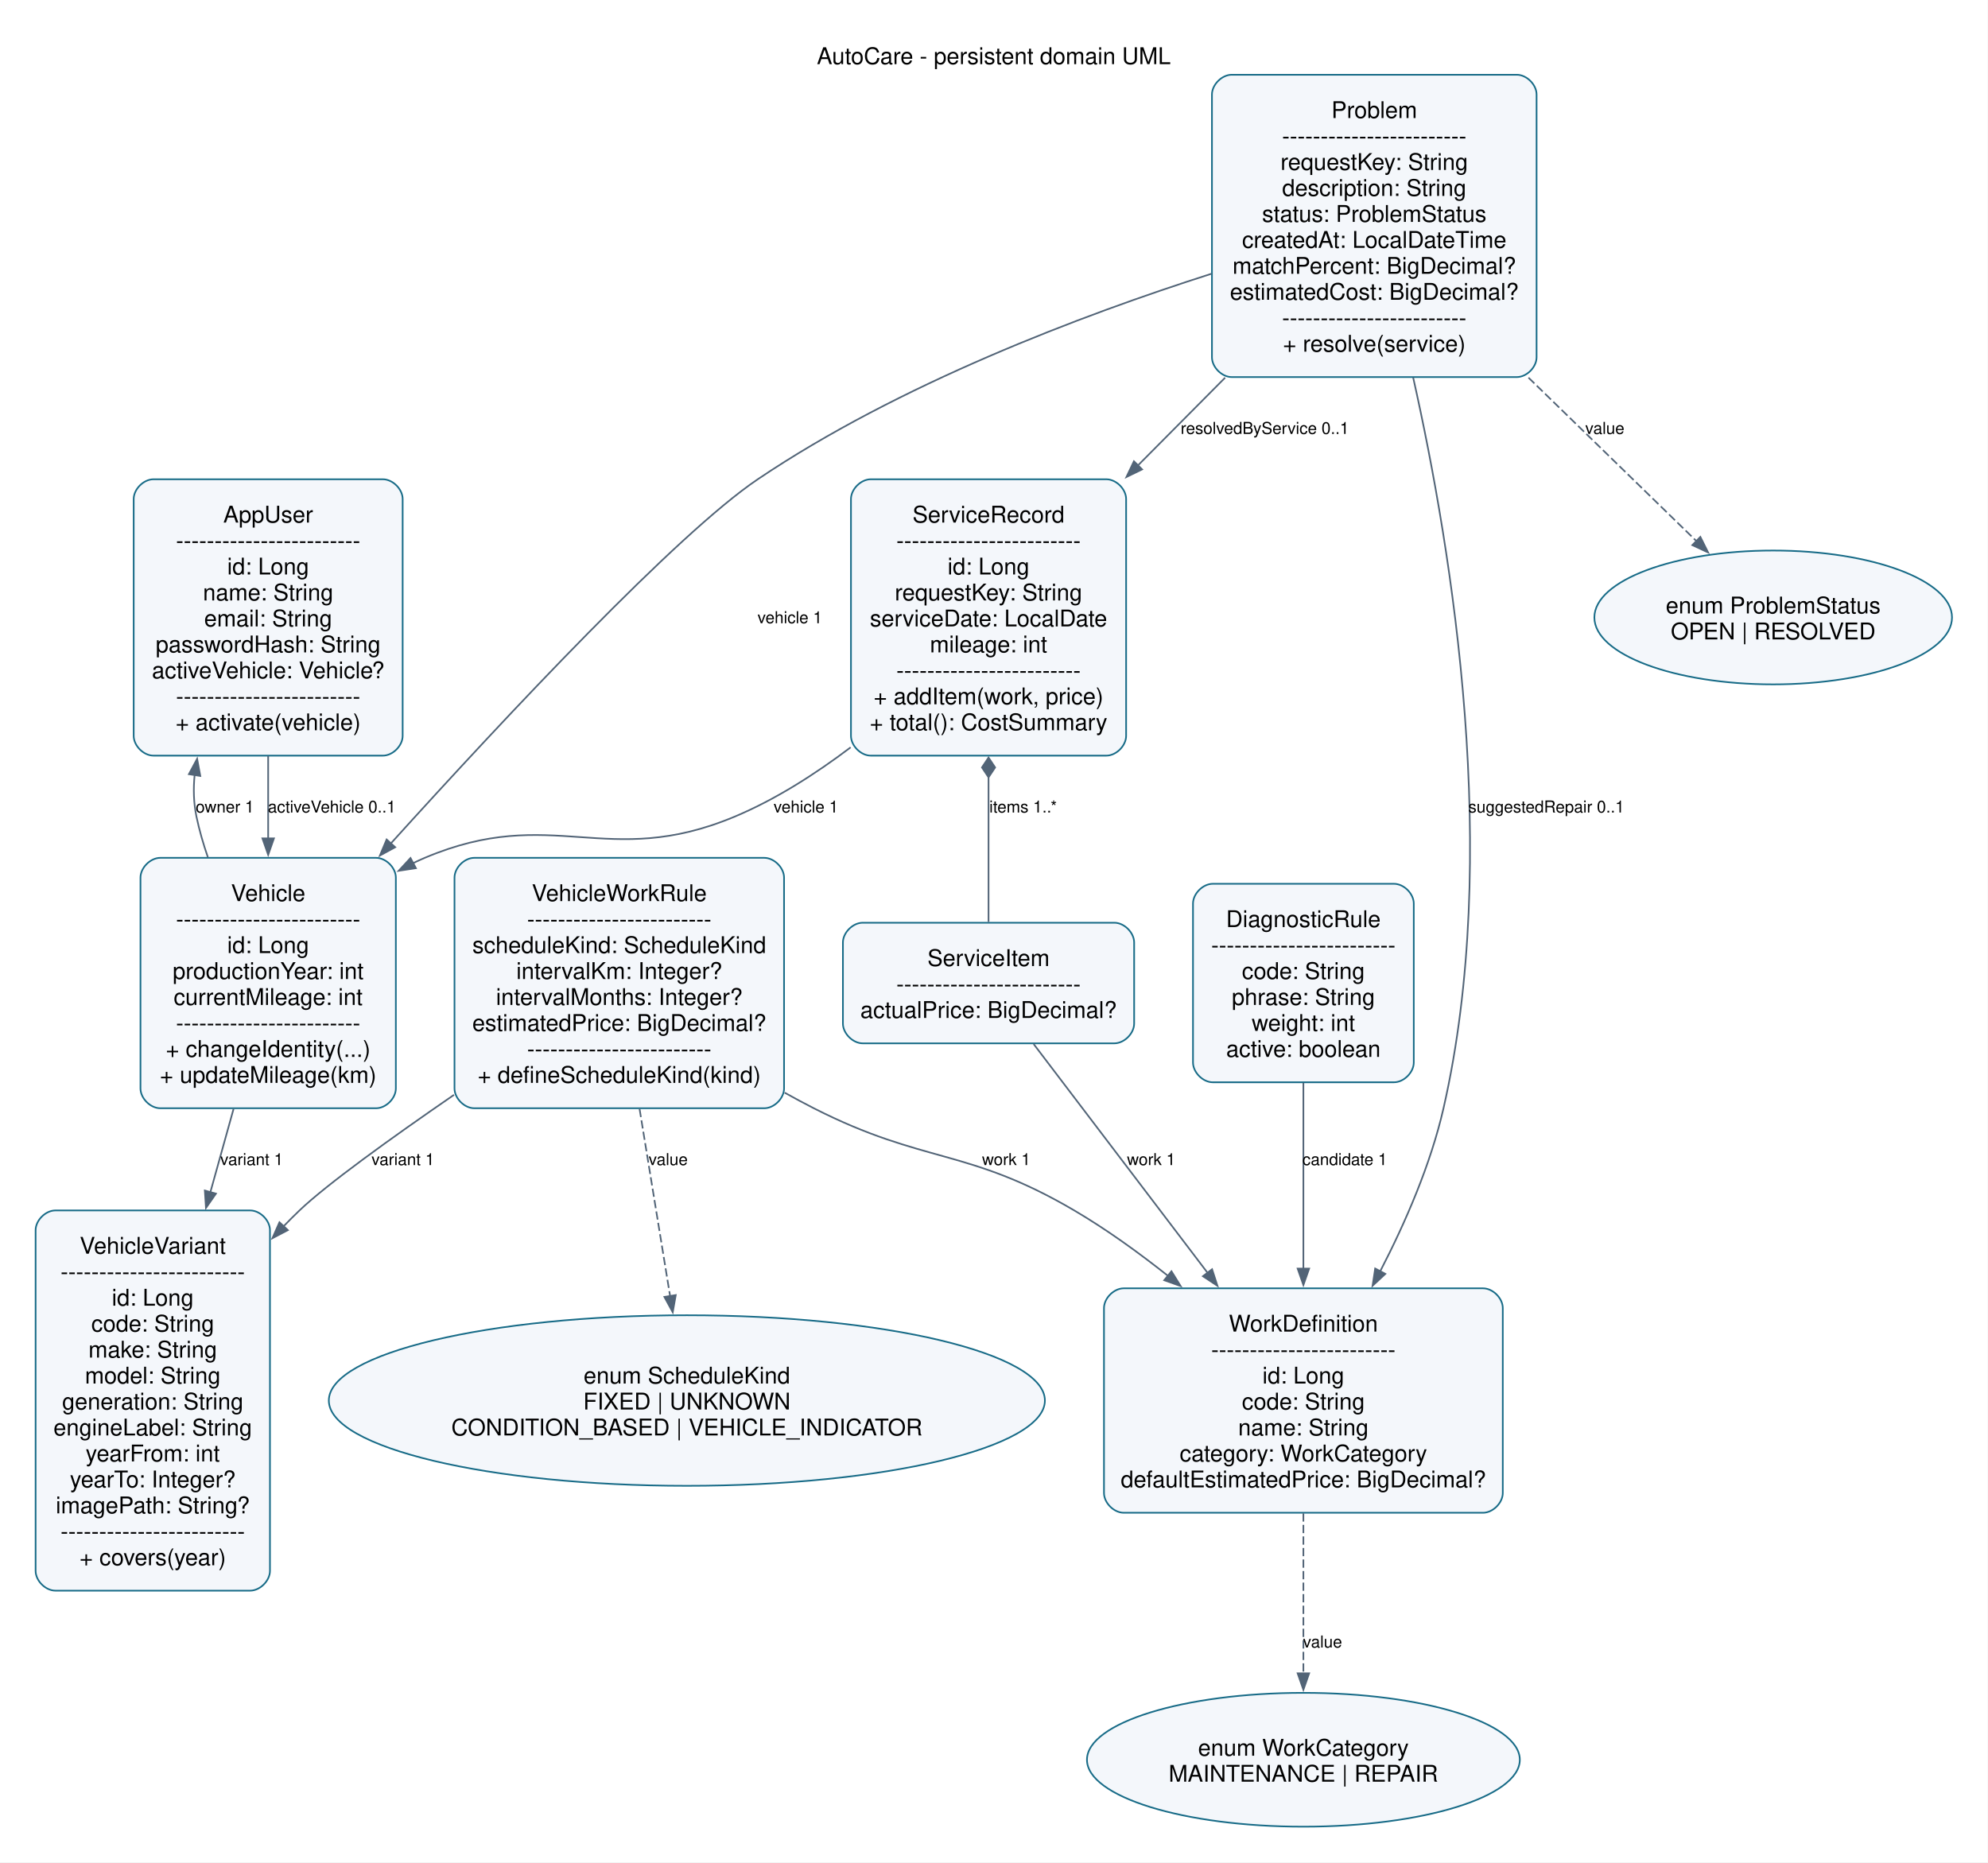
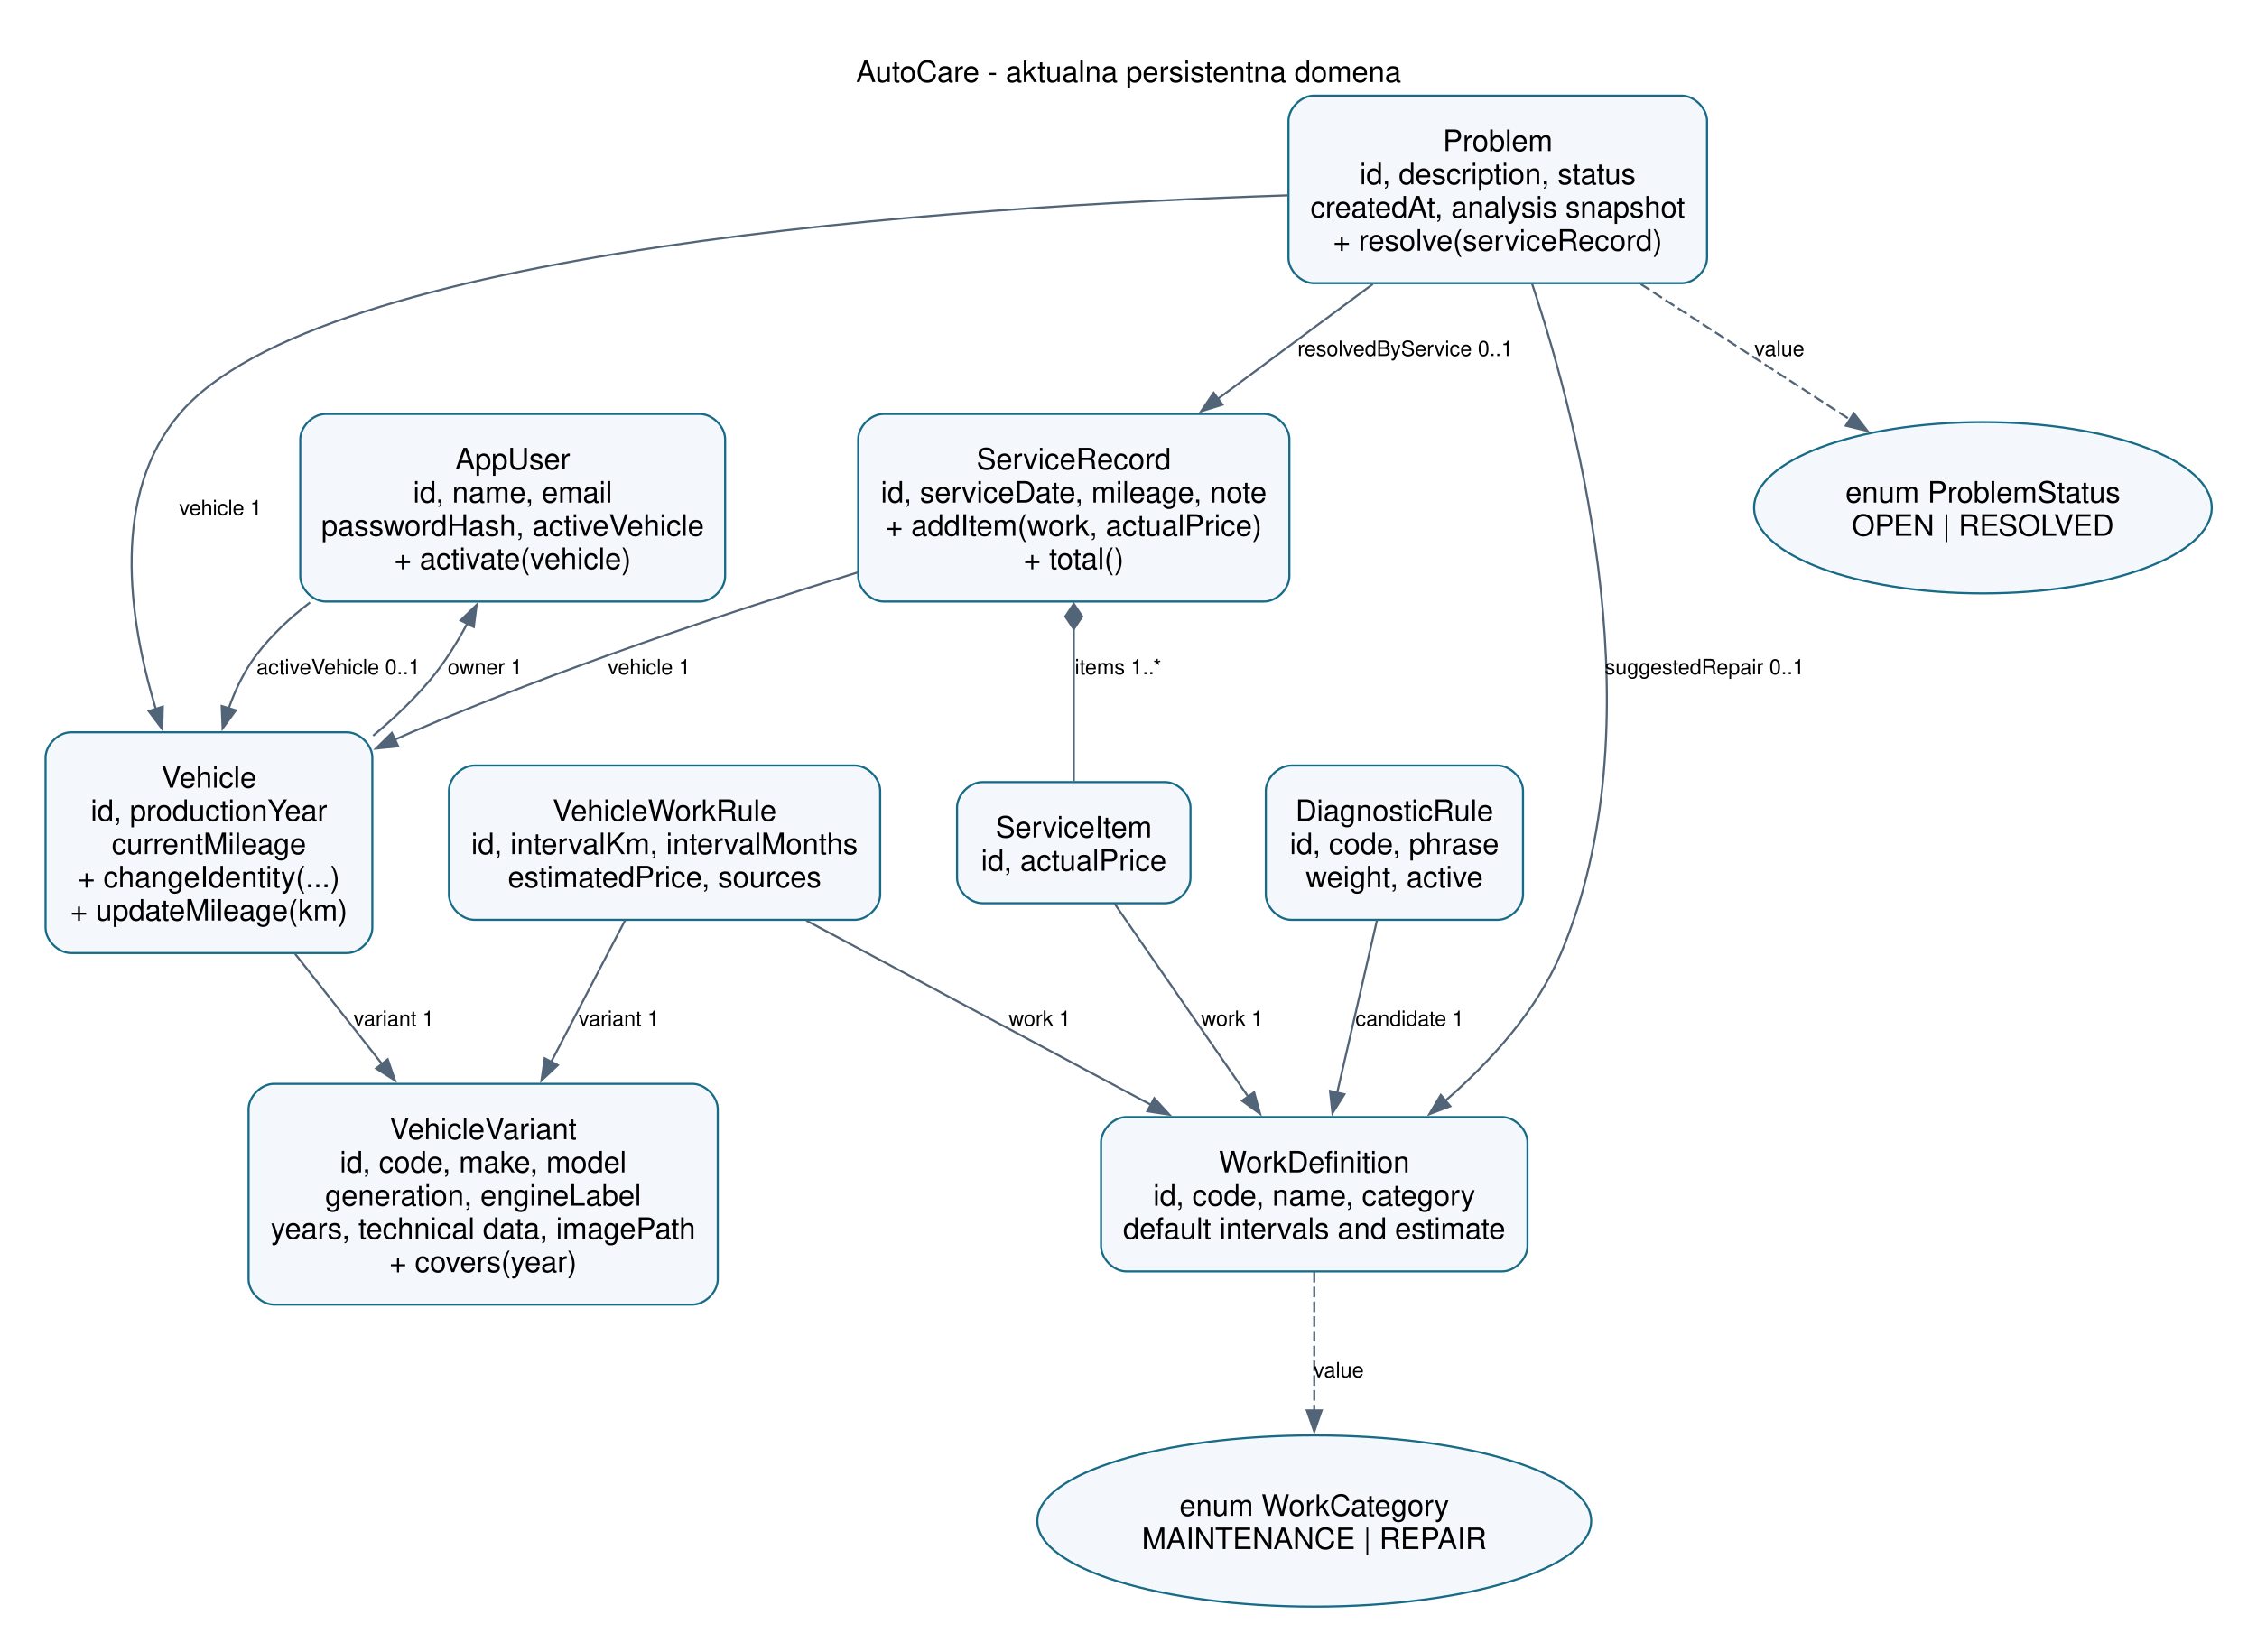
- <svg xmlns="http://www.w3.org/2000/svg" width="1206pt" height="1130pt" viewBox="0.00 0.00 1206.00 1130.00">
-   <g id="graph0" class="graph" transform="scale(1 1) rotate(0) translate(21.6 1108.23)">
-     <polygon fill="white" stroke="none" points="-21.6,21.6 -21.6,-1108.23 1184.17,-1108.23 1184.17,21.6 -21.6,21.6" />
-     <text xml:space="preserve" text-anchor="middle" x="581.28" y="-1069.33" font-family="Helvetica,sans-Serif" font-size="14.00">AutoCare - persistent domain UML</text>
+ <svg xmlns="http://www.w3.org/2000/svg" width="1070pt" height="783pt" viewBox="0.00 0.00 1070.00 783.00">
+   <g id="graph0" class="graph" transform="scale(1 1) rotate(0) translate(21.6 761.73)">
+     <polygon fill="white" stroke="none" points="-21.6,21.6 -21.6,-761.73 1048.54,-761.73 1048.54,21.6 -21.6,21.6" />
+     <text xml:space="preserve" text-anchor="middle" x="513.47" y="-722.83" font-family="Helvetica,sans-Serif" font-size="14.00">AutoCare - aktualna persistentna domena</text>
    <g id="node1" class="node">
-       <path fill="#f4f7fb" stroke="#176b87" d="M210.67,-817.46C210.67,-817.46 71.5,-817.46 71.5,-817.46 65.5,-817.46 59.5,-811.46 59.5,-805.46 59.5,-805.46 59.5,-661.79 59.5,-661.79 59.5,-655.79 65.5,-649.79 71.5,-649.79 71.5,-649.79 210.67,-649.79 210.67,-649.79 216.67,-649.79 222.67,-655.79 222.67,-661.79 222.67,-661.79 222.67,-805.46 222.67,-805.46 222.67,-811.46 216.67,-817.46 210.67,-817.46" />
-       <text xml:space="preserve" text-anchor="middle" x="141.08" y="-791.2" font-family="Helvetica,sans-Serif" font-size="14.00">AppUser</text>
-       <text xml:space="preserve" text-anchor="middle" x="141.08" y="-775.45" font-family="Helvetica,sans-Serif" font-size="14.00">------------------------</text>
-       <text xml:space="preserve" text-anchor="middle" x="141.08" y="-759.7" font-family="Helvetica,sans-Serif" font-size="14.00">id: Long</text>
-       <text xml:space="preserve" text-anchor="middle" x="141.08" y="-743.95" font-family="Helvetica,sans-Serif" font-size="14.00">name: String</text>
-       <text xml:space="preserve" text-anchor="middle" x="141.08" y="-728.2" font-family="Helvetica,sans-Serif" font-size="14.00">email: String</text>
-       <text xml:space="preserve" text-anchor="middle" x="141.08" y="-712.45" font-family="Helvetica,sans-Serif" font-size="14.00">passwordHash: String</text>
-       <text xml:space="preserve" text-anchor="middle" x="141.08" y="-696.7" font-family="Helvetica,sans-Serif" font-size="14.00">activeVehicle: Vehicle?</text>
-       <text xml:space="preserve" text-anchor="middle" x="141.08" y="-680.95" font-family="Helvetica,sans-Serif" font-size="14.00">------------------------</text>
-       <text xml:space="preserve" text-anchor="middle" x="141.08" y="-665.2" font-family="Helvetica,sans-Serif" font-size="14.00">+ activate(vehicle)</text>
+       <path fill="#f4f7fb" stroke="#176b87" d="M310.17,-565.46C310.17,-565.46 132.75,-565.46 132.75,-565.46 126.75,-565.46 120.75,-559.46 120.75,-553.46 120.75,-553.46 120.75,-488.54 120.75,-488.54 120.75,-482.54 126.75,-476.54 132.75,-476.54 132.75,-476.54 310.17,-476.54 310.17,-476.54 316.17,-476.54 322.17,-482.54 322.17,-488.54 322.17,-488.54 322.17,-553.46 322.17,-553.46 322.17,-559.46 316.17,-565.46 310.17,-565.46" />
+       <text xml:space="preserve" text-anchor="middle" x="221.46" y="-539.2" font-family="Helvetica,sans-Serif" font-size="14.00">AppUser</text>
+       <text xml:space="preserve" text-anchor="middle" x="221.46" y="-523.45" font-family="Helvetica,sans-Serif" font-size="14.00">id, name, email</text>
+       <text xml:space="preserve" text-anchor="middle" x="221.46" y="-507.7" font-family="Helvetica,sans-Serif" font-size="14.00">passwordHash, activeVehicle</text>
+       <text xml:space="preserve" text-anchor="middle" x="221.46" y="-491.95" font-family="Helvetica,sans-Serif" font-size="14.00">+ activate(vehicle)</text>
    </g>
    <g id="node3" class="node">
-       <path fill="#f4f7fb" stroke="#176b87" d="M206.54,-587.79C206.54,-587.79 75.62,-587.79 75.62,-587.79 69.62,-587.79 63.62,-581.79 63.62,-575.79 63.62,-575.79 63.62,-447.87 63.62,-447.87 63.62,-441.87 69.62,-435.87 75.62,-435.87 75.62,-435.87 206.54,-435.87 206.54,-435.87 212.54,-435.87 218.54,-441.87 218.54,-447.87 218.54,-447.87 218.54,-575.79 218.54,-575.79 218.54,-581.79 212.54,-587.79 206.54,-587.79" />
-       <text xml:space="preserve" text-anchor="middle" x="141.08" y="-561.53" font-family="Helvetica,sans-Serif" font-size="14.00">Vehicle</text>
-       <text xml:space="preserve" text-anchor="middle" x="141.08" y="-545.78" font-family="Helvetica,sans-Serif" font-size="14.00">------------------------</text>
-       <text xml:space="preserve" text-anchor="middle" x="141.08" y="-530.03" font-family="Helvetica,sans-Serif" font-size="14.00">id: Long</text>
-       <text xml:space="preserve" text-anchor="middle" x="141.08" y="-514.28" font-family="Helvetica,sans-Serif" font-size="14.00">productionYear: int</text>
-       <text xml:space="preserve" text-anchor="middle" x="141.08" y="-498.53" font-family="Helvetica,sans-Serif" font-size="14.00">currentMileage: int</text>
-       <text xml:space="preserve" text-anchor="middle" x="141.08" y="-482.78" font-family="Helvetica,sans-Serif" font-size="14.00">------------------------</text>
-       <text xml:space="preserve" text-anchor="middle" x="141.08" y="-467.03" font-family="Helvetica,sans-Serif" font-size="14.00">+ changeIdentity(...)</text>
-       <text xml:space="preserve" text-anchor="middle" x="141.08" y="-451.28" font-family="Helvetica,sans-Serif" font-size="14.00">+ updateMileage(km)</text>
+       <path fill="#f4f7fb" stroke="#176b87" d="M142.92,-414.54C142.92,-414.54 12,-414.54 12,-414.54 6,-414.54 0,-408.54 0,-402.54 0,-402.54 0,-321.87 0,-321.87 0,-315.87 6,-309.87 12,-309.87 12,-309.87 142.92,-309.87 142.92,-309.87 148.92,-309.87 154.92,-315.87 154.92,-321.87 154.92,-321.87 154.92,-402.54 154.92,-402.54 154.92,-408.54 148.92,-414.54 142.92,-414.54" />
+       <text xml:space="preserve" text-anchor="middle" x="77.46" y="-388.28" font-family="Helvetica,sans-Serif" font-size="14.00">Vehicle</text>
+       <text xml:space="preserve" text-anchor="middle" x="77.46" y="-372.53" font-family="Helvetica,sans-Serif" font-size="14.00">id, productionYear</text>
+       <text xml:space="preserve" text-anchor="middle" x="77.46" y="-356.78" font-family="Helvetica,sans-Serif" font-size="14.00">currentMileage</text>
+       <text xml:space="preserve" text-anchor="middle" x="77.46" y="-341.03" font-family="Helvetica,sans-Serif" font-size="14.00">+ changeIdentity(...)</text>
+       <text xml:space="preserve" text-anchor="middle" x="77.46" y="-325.28" font-family="Helvetica,sans-Serif" font-size="14.00">+ updateMileage(km)</text>
    </g>
    <g id="edge1" class="edge">
-       <path fill="none" stroke="#526477" d="M141.08,-649.53C141.08,-633.14 141.08,-615.89 141.08,-599.39" />
-       <polygon fill="#526477" stroke="#526477" points="144.59,-599.61 141.09,-589.61 137.59,-599.61 144.59,-599.61" />
-       <text xml:space="preserve" text-anchor="middle" x="179.71" y="-615.29" font-family="Helvetica,sans-Serif" font-size="10.00">activeVehicle 0..1</text>
+       <path fill="none" stroke="#526477" d="M125.39,-476.09C115.95,-468.91 107.27,-460.75 100.21,-451.54 94.39,-443.96 90.05,-435.04 86.82,-425.83" />
+       <polygon fill="#526477" stroke="#526477" points="90.21,-424.95 83.94,-416.41 83.51,-426.99 90.21,-424.95" />
+       <text xml:space="preserve" text-anchor="middle" x="138.83" y="-442.04" font-family="Helvetica,sans-Serif" font-size="10.00">activeVehicle 0..1</text>
    </g>
    <g id="node2" class="node">
-       <path fill="#f4f7fb" stroke="#176b87" d="M130.17,-373.87C130.17,-373.87 12,-373.87 12,-373.87 6,-373.87 0,-367.87 0,-361.87 0,-361.87 0,-155.2 0,-155.2 0,-149.2 6,-143.2 12,-143.2 12,-143.2 130.17,-143.2 130.17,-143.2 136.17,-143.2 142.17,-149.2 142.17,-155.2 142.17,-155.2 142.17,-361.87 142.17,-361.87 142.17,-367.87 136.17,-373.87 130.17,-373.87" />
-       <text xml:space="preserve" text-anchor="middle" x="71.08" y="-347.61" font-family="Helvetica,sans-Serif" font-size="14.00">VehicleVariant</text>
-       <text xml:space="preserve" text-anchor="middle" x="71.08" y="-331.86" font-family="Helvetica,sans-Serif" font-size="14.00">------------------------</text>
-       <text xml:space="preserve" text-anchor="middle" x="71.08" y="-316.11" font-family="Helvetica,sans-Serif" font-size="14.00">id: Long</text>
-       <text xml:space="preserve" text-anchor="middle" x="71.08" y="-300.36" font-family="Helvetica,sans-Serif" font-size="14.00">code: String</text>
-       <text xml:space="preserve" text-anchor="middle" x="71.08" y="-284.61" font-family="Helvetica,sans-Serif" font-size="14.00">make: String</text>
-       <text xml:space="preserve" text-anchor="middle" x="71.08" y="-268.86" font-family="Helvetica,sans-Serif" font-size="14.00">model: String</text>
-       <text xml:space="preserve" text-anchor="middle" x="71.08" y="-253.11" font-family="Helvetica,sans-Serif" font-size="14.00">generation: String</text>
-       <text xml:space="preserve" text-anchor="middle" x="71.08" y="-237.36" font-family="Helvetica,sans-Serif" font-size="14.00">engineLabel: String</text>
-       <text xml:space="preserve" text-anchor="middle" x="71.08" y="-221.61" font-family="Helvetica,sans-Serif" font-size="14.00">yearFrom: int</text>
-       <text xml:space="preserve" text-anchor="middle" x="71.08" y="-205.86" font-family="Helvetica,sans-Serif" font-size="14.00">yearTo: Integer?</text>
-       <text xml:space="preserve" text-anchor="middle" x="71.08" y="-190.11" font-family="Helvetica,sans-Serif" font-size="14.00">imagePath: String?</text>
-       <text xml:space="preserve" text-anchor="middle" x="71.08" y="-174.36" font-family="Helvetica,sans-Serif" font-size="14.00">------------------------</text>
-       <text xml:space="preserve" text-anchor="middle" x="71.08" y="-158.61" font-family="Helvetica,sans-Serif" font-size="14.00">+ covers(year)</text>
+       <path fill="#f4f7fb" stroke="#176b87" d="M306.67,-247.87C306.67,-247.87 108.25,-247.87 108.25,-247.87 102.25,-247.87 96.25,-241.87 96.25,-235.87 96.25,-235.87 96.25,-155.2 96.25,-155.2 96.25,-149.2 102.25,-143.2 108.25,-143.2 108.25,-143.2 306.67,-143.2 306.67,-143.2 312.67,-143.2 318.67,-149.2 318.67,-155.2 318.67,-155.2 318.67,-235.87 318.67,-235.87 318.67,-241.87 312.67,-247.87 306.67,-247.87" />
+       <text xml:space="preserve" text-anchor="middle" x="207.46" y="-221.61" font-family="Helvetica,sans-Serif" font-size="14.00">VehicleVariant</text>
+       <text xml:space="preserve" text-anchor="middle" x="207.46" y="-205.86" font-family="Helvetica,sans-Serif" font-size="14.00">id, code, make, model</text>
+       <text xml:space="preserve" text-anchor="middle" x="207.46" y="-190.11" font-family="Helvetica,sans-Serif" font-size="14.00">generation, engineLabel</text>
+       <text xml:space="preserve" text-anchor="middle" x="207.46" y="-174.36" font-family="Helvetica,sans-Serif" font-size="14.00">years, technical data, imagePath</text>
+       <text xml:space="preserve" text-anchor="middle" x="207.46" y="-158.61" font-family="Helvetica,sans-Serif" font-size="14.00">+ covers(year)</text>
    </g>
    <g id="edge2" class="edge">
-       <path fill="none" stroke="#526477" d="M104.49,-588.18C101.68,-596.34 99.28,-604.64 97.58,-612.79 95.84,-621.16 95.62,-629.72 96.49,-638.23" />
-       <polygon fill="#526477" stroke="#526477" points="92.99,-638.54 97.99,-647.88 99.91,-637.46 92.99,-638.54" />
-       <text xml:space="preserve" text-anchor="middle" x="114.83" y="-615.29" font-family="Helvetica,sans-Serif" font-size="10.00">owner 1</text>
+       <path fill="none" stroke="#526477" d="M155.29,-412.91C165.12,-421.09 174.51,-430.04 182.46,-439.54 189.12,-447.5 194.96,-456.79 199.95,-466.16" />
+       <polygon fill="#526477" stroke="#526477" points="196.75,-467.59 204.36,-474.96 203.01,-464.46 196.75,-467.59" />
+       <text xml:space="preserve" text-anchor="middle" x="208.37" y="-442.04" font-family="Helvetica,sans-Serif" font-size="10.00">owner 1</text>
    </g>
    <g id="edge3" class="edge">
-       <path fill="none" stroke="#526477" d="M120.08,-435.44C115.61,-419.39 110.78,-402.04 105.95,-384.7" />
-       <polygon fill="#526477" stroke="#526477" points="109.41,-384.07 103.35,-375.38 102.66,-385.95 109.41,-384.07" />
-       <text xml:space="preserve" text-anchor="middle" x="131.1" y="-401.37" font-family="Helvetica,sans-Serif" font-size="10.00">variant 1</text>
+       <path fill="none" stroke="#526477" d="M118.24,-309.56C131.36,-292.93 146.03,-274.36 159.61,-257.15" />
+       <polygon fill="#526477" stroke="#526477" points="162.22,-259.5 165.67,-249.48 156.72,-255.16 162.22,-259.5" />
+       <text xml:space="preserve" text-anchor="middle" x="165.11" y="-275.37" font-family="Helvetica,sans-Serif" font-size="10.00">variant 1</text>
    </g>
    <g id="node4" class="node">
-       <path fill="#f4f7fb" stroke="#176b87" d="M878.05,-326.62C878.05,-326.62 660.12,-326.62 660.12,-326.62 654.12,-326.62 648.12,-320.62 648.12,-314.62 648.12,-314.62 648.12,-202.45 648.12,-202.45 648.12,-196.45 654.12,-190.45 660.12,-190.45 660.12,-190.45 878.05,-190.45 878.05,-190.45 884.05,-190.45 890.05,-196.45 890.05,-202.45 890.05,-202.45 890.05,-314.62 890.05,-314.62 890.05,-320.62 884.05,-326.62 878.05,-326.62" />
-       <text xml:space="preserve" text-anchor="middle" x="769.09" y="-300.36" font-family="Helvetica,sans-Serif" font-size="14.00">WorkDefinition</text>
-       <text xml:space="preserve" text-anchor="middle" x="769.09" y="-284.61" font-family="Helvetica,sans-Serif" font-size="14.00">------------------------</text>
-       <text xml:space="preserve" text-anchor="middle" x="769.09" y="-268.86" font-family="Helvetica,sans-Serif" font-size="14.00">id: Long</text>
-       <text xml:space="preserve" text-anchor="middle" x="769.09" y="-253.11" font-family="Helvetica,sans-Serif" font-size="14.00">code: String</text>
-       <text xml:space="preserve" text-anchor="middle" x="769.09" y="-237.36" font-family="Helvetica,sans-Serif" font-size="14.00">name: String</text>
-       <text xml:space="preserve" text-anchor="middle" x="769.09" y="-221.61" font-family="Helvetica,sans-Serif" font-size="14.00">category: WorkCategory</text>
-       <text xml:space="preserve" text-anchor="middle" x="769.09" y="-205.86" font-family="Helvetica,sans-Serif" font-size="14.00">defaultEstimatedPrice: BigDecimal?</text>
+       <path fill="#f4f7fb" stroke="#176b87" d="M690.55,-232.12C690.55,-232.12 512.38,-232.12 512.38,-232.12 506.38,-232.12 500.38,-226.12 500.38,-220.12 500.38,-220.12 500.38,-170.95 500.38,-170.95 500.38,-164.95 506.38,-158.95 512.38,-158.95 512.38,-158.95 690.55,-158.95 690.55,-158.95 696.55,-158.95 702.55,-164.95 702.55,-170.95 702.55,-170.95 702.55,-220.12 702.55,-220.12 702.55,-226.12 696.55,-232.12 690.55,-232.12" />
+       <text xml:space="preserve" text-anchor="middle" x="601.46" y="-205.86" font-family="Helvetica,sans-Serif" font-size="14.00">WorkDefinition</text>
+       <text xml:space="preserve" text-anchor="middle" x="601.46" y="-190.11" font-family="Helvetica,sans-Serif" font-size="14.00">id, code, name, category</text>
+       <text xml:space="preserve" text-anchor="middle" x="601.46" y="-174.36" font-family="Helvetica,sans-Serif" font-size="14.00">default intervals and estimate</text>
    </g>
    <g id="node10" class="node">
-       <ellipse fill="#f4f7fb" stroke="#176b87" cx="769.09" cy="-40.6" rx="131.29" ry="40.6" />
-       <text xml:space="preserve" text-anchor="middle" x="769.09" y="-43.05" font-family="Helvetica,sans-Serif" font-size="14.00">enum WorkCategory</text>
-       <text xml:space="preserve" text-anchor="middle" x="769.09" y="-27.3" font-family="Helvetica,sans-Serif" font-size="14.00">MAINTENANCE | REPAIR</text>
+       <ellipse fill="#f4f7fb" stroke="#176b87" cx="601.46" cy="-40.6" rx="131.29" ry="40.6" />
+       <text xml:space="preserve" text-anchor="middle" x="601.46" y="-43.05" font-family="Helvetica,sans-Serif" font-size="14.00">enum WorkCategory</text>
+       <text xml:space="preserve" text-anchor="middle" x="601.46" y="-27.3" font-family="Helvetica,sans-Serif" font-size="14.00">MAINTENANCE | REPAIR</text>
    </g>
    <g id="edge13" class="edge">
-       <path fill="none" stroke="#526477" stroke-dasharray="5,2" d="M769.09,-190.1C769.09,-158.64 769.09,-121.81 769.09,-92.69" />
-       <polygon fill="#526477" stroke="#526477" points="772.59,-93.05 769.09,-83.05 765.59,-93.05 772.59,-93.05" />
-       <text xml:space="preserve" text-anchor="middle" x="780.71" y="-108.7" font-family="Helvetica,sans-Serif" font-size="10.00">value</text>
+       <path fill="none" stroke="#526477" stroke-dasharray="5,2" d="M601.46,-158.68C601.46,-139.07 601.46,-114.45 601.46,-92.85" />
+       <polygon fill="#526477" stroke="#526477" points="604.96,-93.05 601.46,-83.05 597.96,-93.05 604.96,-93.05" />
+       <text xml:space="preserve" text-anchor="middle" x="613.09" y="-108.7" font-family="Helvetica,sans-Serif" font-size="10.00">value</text>
    </g>
    <g id="node5" class="node">
-       <path fill="#f4f7fb" stroke="#176b87" d="M442.04,-587.79C442.04,-587.79 266.12,-587.79 266.12,-587.79 260.12,-587.79 254.12,-581.79 254.12,-575.79 254.12,-575.79 254.12,-447.87 254.12,-447.87 254.12,-441.87 260.12,-435.87 266.12,-435.87 266.12,-435.87 442.04,-435.87 442.04,-435.87 448.04,-435.87 454.04,-441.87 454.04,-447.87 454.04,-447.87 454.04,-575.79 454.04,-575.79 454.04,-581.79 448.04,-587.79 442.04,-587.79" />
-       <text xml:space="preserve" text-anchor="middle" x="354.08" y="-561.53" font-family="Helvetica,sans-Serif" font-size="14.00">VehicleWorkRule</text>
-       <text xml:space="preserve" text-anchor="middle" x="354.08" y="-545.78" font-family="Helvetica,sans-Serif" font-size="14.00">------------------------</text>
-       <text xml:space="preserve" text-anchor="middle" x="354.08" y="-530.03" font-family="Helvetica,sans-Serif" font-size="14.00">scheduleKind: ScheduleKind</text>
-       <text xml:space="preserve" text-anchor="middle" x="354.08" y="-514.28" font-family="Helvetica,sans-Serif" font-size="14.00">intervalKm: Integer?</text>
-       <text xml:space="preserve" text-anchor="middle" x="354.08" y="-498.53" font-family="Helvetica,sans-Serif" font-size="14.00">intervalMonths: Integer?</text>
-       <text xml:space="preserve" text-anchor="middle" x="354.08" y="-482.78" font-family="Helvetica,sans-Serif" font-size="14.00">estimatedPrice: BigDecimal?</text>
-       <text xml:space="preserve" text-anchor="middle" x="354.08" y="-467.03" font-family="Helvetica,sans-Serif" font-size="14.00">------------------------</text>
-       <text xml:space="preserve" text-anchor="middle" x="354.08" y="-451.28" font-family="Helvetica,sans-Serif" font-size="14.00">+ defineScheduleKind(kind)</text>
+       <path fill="#f4f7fb" stroke="#176b87" d="M383.67,-398.79C383.67,-398.79 203.25,-398.79 203.25,-398.79 197.25,-398.79 191.25,-392.79 191.25,-386.79 191.25,-386.79 191.25,-337.62 191.25,-337.62 191.25,-331.62 197.25,-325.62 203.25,-325.62 203.25,-325.62 383.67,-325.62 383.67,-325.62 389.67,-325.62 395.67,-331.62 395.67,-337.62 395.67,-337.62 395.67,-386.79 395.67,-386.79 395.67,-392.79 389.67,-398.79 383.67,-398.79" />
+       <text xml:space="preserve" text-anchor="middle" x="293.46" y="-372.53" font-family="Helvetica,sans-Serif" font-size="14.00">VehicleWorkRule</text>
+       <text xml:space="preserve" text-anchor="middle" x="293.46" y="-356.78" font-family="Helvetica,sans-Serif" font-size="14.00">id, intervalKm, intervalMonths</text>
+       <text xml:space="preserve" text-anchor="middle" x="293.46" y="-341.03" font-family="Helvetica,sans-Serif" font-size="14.00">estimatedPrice, sources</text>
    </g>
    <g id="edge4" class="edge">
-       <path fill="none" stroke="#526477" d="M253.81,-444C215.31,-417.52 176.64,-389.67 160.08,-373.87 156.85,-370.79 153.64,-367.58 150.46,-364.28" />
-       <polygon fill="#526477" stroke="#526477" points="153.04,-361.92 143.66,-357.01 147.93,-366.71 153.04,-361.92" />
-       <text xml:space="preserve" text-anchor="middle" x="222.87" y="-401.37" font-family="Helvetica,sans-Serif" font-size="10.00">variant 1</text>
+       <path fill="none" stroke="#526477" d="M274.8,-325.48C264.51,-305.79 251.46,-280.79 239.59,-258.06" />
+       <polygon fill="#526477" stroke="#526477" points="242.84,-256.72 235.11,-249.48 236.64,-259.96 242.84,-256.72" />
+       <text xml:space="preserve" text-anchor="middle" x="271.79" y="-275.37" font-family="Helvetica,sans-Serif" font-size="10.00">variant 1</text>
    </g>
    <g id="edge5" class="edge">
-       <path fill="none" stroke="#526477" d="M454.4,-445.32C460.32,-442.02 466.24,-438.84 472.08,-435.87 539.34,-401.71 565.04,-412.08 630.09,-373.87 649.53,-362.45 669.07,-348.38 687.09,-334.06" />
-       <polygon fill="#526477" stroke="#526477" points="689.05,-336.97 694.63,-327.97 684.65,-331.53 689.05,-336.97" />
-       <text xml:space="preserve" text-anchor="middle" x="588.83" y="-401.37" font-family="Helvetica,sans-Serif" font-size="10.00">work 1</text>
-     </g>
-     <g id="node12" class="node">
-       <ellipse fill="#f4f7fb" stroke="#176b87" cx="395.08" cy="-258.54" rx="217.2" ry="51.74" />
-       <text xml:space="preserve" text-anchor="middle" x="395.08" y="-268.86" font-family="Helvetica,sans-Serif" font-size="14.00">enum ScheduleKind</text>
-       <text xml:space="preserve" text-anchor="middle" x="395.08" y="-253.11" font-family="Helvetica,sans-Serif" font-size="14.00">FIXED | UNKNOWN</text>
-       <text xml:space="preserve" text-anchor="middle" x="395.08" y="-237.36" font-family="Helvetica,sans-Serif" font-size="14.00">CONDITION_BASED | VEHICLE_INDICATOR</text>
-     </g>
-     <g id="edge15" class="edge">
-       <path fill="none" stroke="#526477" stroke-dasharray="5,2" d="M366.39,-435.44C372.3,-399.2 379.3,-356.28 384.91,-321.91" />
-       <polygon fill="#526477" stroke="#526477" points="388.35,-322.53 386.51,-312.1 381.44,-321.41 388.35,-322.53" />
-       <text xml:space="preserve" text-anchor="middle" x="383.76" y="-401.37" font-family="Helvetica,sans-Serif" font-size="10.00">value</text>
+       <path fill="none" stroke="#526477" d="M360.67,-325.28C408.88,-299.5 473.93,-264.72 524.26,-237.81" />
+       <polygon fill="#526477" stroke="#526477" points="525.62,-241.05 532.79,-233.25 522.32,-234.88 525.62,-241.05" />
+       <text xml:space="preserve" text-anchor="middle" x="471.32" y="-275.37" font-family="Helvetica,sans-Serif" font-size="10.00">work 1</text>
    </g>
    <g id="node6" class="node">
-       <path fill="#f4f7fb" stroke="#176b87" d="M649.55,-817.46C649.55,-817.46 506.63,-817.46 506.63,-817.46 500.63,-817.46 494.63,-811.46 494.63,-805.46 494.63,-805.46 494.63,-661.79 494.63,-661.79 494.63,-655.79 500.63,-649.79 506.63,-649.79 506.63,-649.79 649.55,-649.79 649.55,-649.79 655.55,-649.79 661.55,-655.79 661.55,-661.79 661.55,-661.79 661.55,-805.46 661.55,-805.46 661.55,-811.46 655.55,-817.46 649.55,-817.46" />
-       <text xml:space="preserve" text-anchor="middle" x="578.09" y="-791.2" font-family="Helvetica,sans-Serif" font-size="14.00">ServiceRecord</text>
-       <text xml:space="preserve" text-anchor="middle" x="578.09" y="-775.45" font-family="Helvetica,sans-Serif" font-size="14.00">------------------------</text>
-       <text xml:space="preserve" text-anchor="middle" x="578.09" y="-759.7" font-family="Helvetica,sans-Serif" font-size="14.00">id: Long</text>
-       <text xml:space="preserve" text-anchor="middle" x="578.09" y="-743.95" font-family="Helvetica,sans-Serif" font-size="14.00">requestKey: String</text>
-       <text xml:space="preserve" text-anchor="middle" x="578.09" y="-728.2" font-family="Helvetica,sans-Serif" font-size="14.00">serviceDate: LocalDate</text>
-       <text xml:space="preserve" text-anchor="middle" x="578.09" y="-712.45" font-family="Helvetica,sans-Serif" font-size="14.00">mileage: int</text>
-       <text xml:space="preserve" text-anchor="middle" x="578.09" y="-696.7" font-family="Helvetica,sans-Serif" font-size="14.00">------------------------</text>
-       <text xml:space="preserve" text-anchor="middle" x="578.09" y="-680.95" font-family="Helvetica,sans-Serif" font-size="14.00">+ addItem(work, price)</text>
-       <text xml:space="preserve" text-anchor="middle" x="578.09" y="-665.2" font-family="Helvetica,sans-Serif" font-size="14.00">+ total(): CostSummary</text>
+       <path fill="#f4f7fb" stroke="#176b87" d="M577.67,-565.46C577.67,-565.46 397.25,-565.46 397.25,-565.46 391.25,-565.46 385.25,-559.46 385.25,-553.46 385.25,-553.46 385.25,-488.54 385.25,-488.54 385.25,-482.54 391.25,-476.54 397.25,-476.54 397.25,-476.54 577.67,-476.54 577.67,-476.54 583.67,-476.54 589.67,-482.54 589.67,-488.54 589.67,-488.54 589.67,-553.46 589.67,-553.46 589.67,-559.46 583.67,-565.46 577.67,-565.46" />
+       <text xml:space="preserve" text-anchor="middle" x="487.46" y="-539.2" font-family="Helvetica,sans-Serif" font-size="14.00">ServiceRecord</text>
+       <text xml:space="preserve" text-anchor="middle" x="487.46" y="-523.45" font-family="Helvetica,sans-Serif" font-size="14.00">id, serviceDate, mileage, note</text>
+       <text xml:space="preserve" text-anchor="middle" x="487.46" y="-507.7" font-family="Helvetica,sans-Serif" font-size="14.00">+ addItem(work, actualPrice)</text>
+       <text xml:space="preserve" text-anchor="middle" x="487.46" y="-491.95" font-family="Helvetica,sans-Serif" font-size="14.00">+ total()</text>
    </g>
    <g id="edge6" class="edge">
-       <path fill="none" stroke="#526477" d="M494.43,-654.82C472.88,-638.51 448.77,-623.14 424.08,-612.79 346.34,-580.22 313.72,-620.63 236.08,-587.79 233.73,-586.8 231.38,-585.72 229.04,-584.59" />
-       <polygon fill="#526477" stroke="#526477" points="230.72,-581.51 220.24,-579.92 227.43,-587.7 230.72,-581.51" />
-       <text xml:space="preserve" text-anchor="middle" x="467.33" y="-615.29" font-family="Helvetica,sans-Serif" font-size="10.00">vehicle 1</text>
+       <path fill="none" stroke="#526477" d="M385.09,-490.37C322.92,-471.22 242.49,-444.35 173.46,-414.54 170.84,-413.41 168.2,-412.24 165.54,-411.03" />
+       <polygon fill="#526477" stroke="#526477" points="167.16,-407.92 156.62,-406.84 164.19,-414.26 167.16,-407.92" />
+       <text xml:space="preserve" text-anchor="middle" x="286.14" y="-442.04" font-family="Helvetica,sans-Serif" font-size="10.00">vehicle 1</text>
    </g>
    <g id="node7" class="node">
-       <path fill="#f4f7fb" stroke="#176b87" d="M654.42,-548.42C654.42,-548.42 501.75,-548.42 501.75,-548.42 495.75,-548.42 489.75,-542.42 489.75,-536.42 489.75,-536.42 489.75,-487.25 489.75,-487.25 489.75,-481.25 495.75,-475.25 501.75,-475.25 501.75,-475.25 654.42,-475.25 654.42,-475.25 660.42,-475.25 666.42,-481.25 666.42,-487.25 666.42,-487.25 666.42,-536.42 666.42,-536.42 666.42,-542.42 660.42,-548.42 654.42,-548.42" />
-       <text xml:space="preserve" text-anchor="middle" x="578.09" y="-522.16" font-family="Helvetica,sans-Serif" font-size="14.00">ServiceItem</text>
-       <text xml:space="preserve" text-anchor="middle" x="578.09" y="-506.41" font-family="Helvetica,sans-Serif" font-size="14.00">------------------------</text>
-       <text xml:space="preserve" text-anchor="middle" x="578.09" y="-490.66" font-family="Helvetica,sans-Serif" font-size="14.00">actualPrice: BigDecimal?</text>
+       <path fill="#f4f7fb" stroke="#176b87" d="M530.79,-390.92C530.79,-390.92 444.12,-390.92 444.12,-390.92 438.12,-390.92 432.12,-384.92 432.12,-378.92 432.12,-378.92 432.12,-345.5 432.12,-345.5 432.12,-339.5 438.12,-333.5 444.12,-333.5 444.12,-333.5 530.79,-333.5 530.79,-333.5 536.79,-333.5 542.79,-339.5 542.79,-345.5 542.79,-345.5 542.79,-378.92 542.79,-378.92 542.79,-384.92 536.79,-390.92 530.79,-390.92" />
+       <text xml:space="preserve" text-anchor="middle" x="487.46" y="-364.66" font-family="Helvetica,sans-Serif" font-size="14.00">ServiceItem</text>
+       <text xml:space="preserve" text-anchor="middle" x="487.46" y="-348.91" font-family="Helvetica,sans-Serif" font-size="14.00">id, actualPrice</text>
    </g>
    <g id="edge7" class="edge">
-       <path fill="none" stroke="#526477" d="M578.09,-636.76C578.09,-605.59 578.09,-572.88 578.09,-548.9" />
-       <polygon fill="#526477" stroke="#526477" points="578.09,-636.63 582.09,-642.63 578.09,-648.63 574.09,-642.63 578.09,-636.63" />
-       <text xml:space="preserve" text-anchor="middle" x="599.09" y="-615.29" font-family="Helvetica,sans-Serif" font-size="10.00">items 1..*</text>
+       <path fill="none" stroke="#526477" d="M487.46,-463.48C487.46,-438.98 487.46,-411.38 487.46,-391.35" />
+       <polygon fill="#526477" stroke="#526477" points="487.46,-463.43 491.46,-469.43 487.46,-475.43 483.46,-469.43 487.46,-463.43" />
+       <text xml:space="preserve" text-anchor="middle" x="508.46" y="-442.04" font-family="Helvetica,sans-Serif" font-size="10.00">items 1..*</text>
    </g>
    <g id="edge8" class="edge">
-       <path fill="none" stroke="#526477" d="M605.45,-474.83C632.87,-438.76 675.91,-382.12 710.98,-335.99" />
-       <polygon fill="#526477" stroke="#526477" points="713.69,-338.2 716.96,-328.12 708.12,-333.96 713.69,-338.2" />
-       <text xml:space="preserve" text-anchor="middle" x="676.77" y="-401.37" font-family="Helvetica,sans-Serif" font-size="10.00">work 1</text>
+       <path fill="none" stroke="#526477" d="M506.8,-333.28C524.17,-308.19 549.98,-270.9 570.26,-241.6" />
+       <polygon fill="#526477" stroke="#526477" points="572.96,-243.85 575.78,-233.64 567.21,-239.87 572.96,-243.85" />
+       <text xml:space="preserve" text-anchor="middle" x="562.5" y="-275.37" font-family="Helvetica,sans-Serif" font-size="10.00">work 1</text>
    </g>
    <g id="node8" class="node">
-       <path fill="#f4f7fb" stroke="#176b87" d="M898.55,-1062.88C898.55,-1062.88 725.62,-1062.88 725.62,-1062.88 719.62,-1062.88 713.62,-1056.88 713.62,-1050.88 713.62,-1050.88 713.62,-891.46 713.62,-891.46 713.62,-885.46 719.62,-879.46 725.62,-879.46 725.62,-879.46 898.55,-879.46 898.55,-879.46 904.55,-879.46 910.55,-885.46 910.55,-891.46 910.55,-891.46 910.55,-1050.88 910.55,-1050.88 910.55,-1056.88 904.55,-1062.88 898.55,-1062.88" />
-       <text xml:space="preserve" text-anchor="middle" x="812.09" y="-1036.62" font-family="Helvetica,sans-Serif" font-size="14.00">Problem</text>
-       <text xml:space="preserve" text-anchor="middle" x="812.09" y="-1020.87" font-family="Helvetica,sans-Serif" font-size="14.00">------------------------</text>
-       <text xml:space="preserve" text-anchor="middle" x="812.09" y="-1005.12" font-family="Helvetica,sans-Serif" font-size="14.00">requestKey: String</text>
-       <text xml:space="preserve" text-anchor="middle" x="812.09" y="-989.37" font-family="Helvetica,sans-Serif" font-size="14.00">description: String</text>
-       <text xml:space="preserve" text-anchor="middle" x="812.09" y="-973.62" font-family="Helvetica,sans-Serif" font-size="14.00">status: ProblemStatus</text>
-       <text xml:space="preserve" text-anchor="middle" x="812.09" y="-957.87" font-family="Helvetica,sans-Serif" font-size="14.00">createdAt: LocalDateTime</text>
-       <text xml:space="preserve" text-anchor="middle" x="812.09" y="-942.12" font-family="Helvetica,sans-Serif" font-size="14.00">matchPercent: BigDecimal?</text>
-       <text xml:space="preserve" text-anchor="middle" x="812.09" y="-926.37" font-family="Helvetica,sans-Serif" font-size="14.00">estimatedCost: BigDecimal?</text>
-       <text xml:space="preserve" text-anchor="middle" x="812.09" y="-910.62" font-family="Helvetica,sans-Serif" font-size="14.00">------------------------</text>
-       <text xml:space="preserve" text-anchor="middle" x="812.09" y="-894.87" font-family="Helvetica,sans-Serif" font-size="14.00">+ resolve(service)</text>
+       <path fill="#f4f7fb" stroke="#176b87" d="M775.67,-716.38C775.67,-716.38 601.25,-716.38 601.25,-716.38 595.25,-716.38 589.25,-710.38 589.25,-704.38 589.25,-704.38 589.25,-639.46 589.25,-639.46 589.25,-633.46 595.25,-627.46 601.25,-627.46 601.25,-627.46 775.67,-627.46 775.67,-627.46 781.67,-627.46 787.67,-633.46 787.67,-639.46 787.67,-639.46 787.67,-704.38 787.67,-704.38 787.67,-710.38 781.67,-716.38 775.67,-716.38" />
+       <text xml:space="preserve" text-anchor="middle" x="688.46" y="-690.12" font-family="Helvetica,sans-Serif" font-size="14.00">Problem</text>
+       <text xml:space="preserve" text-anchor="middle" x="688.46" y="-674.37" font-family="Helvetica,sans-Serif" font-size="14.00">id, description, status</text>
+       <text xml:space="preserve" text-anchor="middle" x="688.46" y="-658.62" font-family="Helvetica,sans-Serif" font-size="14.00">createdAt, analysis snapshot</text>
+       <text xml:space="preserve" text-anchor="middle" x="688.46" y="-642.87" font-family="Helvetica,sans-Serif" font-size="14.00">+ resolve(serviceRecord)</text>
    </g>
    <g id="edge9" class="edge">
-       <path fill="none" stroke="#526477" d="M713.32,-942.15C634.59,-917.01 523.73,-875.17 438.08,-817.46 389.32,-784.61 286.35,-674.81 215.45,-596.47" />
-       <polygon fill="#526477" stroke="#526477" points="218.15,-594.24 208.85,-589.16 212.95,-598.93 218.15,-594.24" />
-       <text xml:space="preserve" text-anchor="middle" x="457.58" y="-730.13" font-family="Helvetica,sans-Serif" font-size="10.00">vehicle 1</text>
+       <path fill="none" stroke="#526477" d="M588.97,-669.12C429.93,-663.9 129.57,-643.67 63.46,-565.46 31.3,-527.43 38.98,-469.64 52.27,-425.56" />
+       <polygon fill="#526477" stroke="#526477" points="55.58,-426.71 55.29,-416.11 48.91,-424.58 55.58,-426.71" />
+       <text xml:space="preserve" text-anchor="middle" x="82.96" y="-517.5" font-family="Helvetica,sans-Serif" font-size="10.00">vehicle 1</text>
    </g>
    <g id="edge10" class="edge">
-       <path fill="none" stroke="#526477" d="M835.69,-879.15C859.76,-771.83 889,-588.72 854.09,-435.87 846.3,-401.79 831.05,-366.63 815.58,-336.75" />
-       <polygon fill="#526477" stroke="#526477" points="818.81,-335.38 811.05,-328.17 812.63,-338.65 818.81,-335.38" />
-       <text xml:space="preserve" text-anchor="middle" x="916.47" y="-615.29" font-family="Helvetica,sans-Serif" font-size="10.00">suggestedRepair 0..1</text>
+       <path fill="none" stroke="#526477" d="M704.73,-627.18C728.08,-557.13 763.58,-416.79 718.46,-309.87 706.91,-282.5 685.13,-258.51 663.47,-239.73" />
+       <polygon fill="#526477" stroke="#526477" points="665.95,-237.24 656.04,-233.51 661.46,-242.61 665.95,-237.24" />
+       <text xml:space="preserve" text-anchor="middle" x="786.53" y="-442.04" font-family="Helvetica,sans-Serif" font-size="10.00">suggestedRepair 0..1</text>
    </g>
    <g id="edge11" class="edge">
-       <path fill="none" stroke="#526477" d="M721.61,-879.11C704.22,-861.59 685.99,-843.25 668.59,-825.73" />
-       <polygon fill="#526477" stroke="#526477" points="671.26,-823.45 661.73,-818.82 666.29,-828.39 671.26,-823.45" />
-       <text xml:space="preserve" text-anchor="middle" x="745.71" y="-844.96" font-family="Helvetica,sans-Serif" font-size="10.00">resolvedByService 0..1</text>
+       <path fill="none" stroke="#526477" d="M629.24,-627.05C606.14,-609.93 579.51,-590.2 555.61,-572.5" />
+       <polygon fill="#526477" stroke="#526477" points="557.94,-569.87 547.82,-566.72 553.77,-575.49 557.94,-569.87" />
+       <text xml:space="preserve" text-anchor="middle" x="644.61" y="-592.96" font-family="Helvetica,sans-Serif" font-size="10.00">resolvedByService 0..1</text>
    </g>
    <g id="node11" class="node">
-       <ellipse fill="#f4f7fb" stroke="#176b87" cx="1054.09" cy="-733.63" rx="108.48" ry="40.6" />
-       <text xml:space="preserve" text-anchor="middle" x="1054.09" y="-736.08" font-family="Helvetica,sans-Serif" font-size="14.00">enum ProblemStatus</text>
-       <text xml:space="preserve" text-anchor="middle" x="1054.09" y="-720.33" font-family="Helvetica,sans-Serif" font-size="14.00">OPEN | RESOLVED</text>
+       <ellipse fill="#f4f7fb" stroke="#176b87" cx="918.46" cy="-521" rx="108.48" ry="40.6" />
+       <text xml:space="preserve" text-anchor="middle" x="918.46" y="-523.45" font-family="Helvetica,sans-Serif" font-size="14.00">enum ProblemStatus</text>
+       <text xml:space="preserve" text-anchor="middle" x="918.46" y="-507.7" font-family="Helvetica,sans-Serif" font-size="14.00">OPEN | RESOLVED</text>
    </g>
    <g id="edge14" class="edge">
-       <path fill="none" stroke="#526477" stroke-dasharray="5,2" d="M905.65,-879.11C940.66,-845.03 978.91,-807.8 1007.81,-779.67" />
-       <polygon fill="#526477" stroke="#526477" points="1009.9,-782.52 1014.62,-773.04 1005.01,-777.51 1009.9,-782.52" />
-       <text xml:space="preserve" text-anchor="middle" x="951.97" y="-844.96" font-family="Helvetica,sans-Serif" font-size="10.00">value</text>
+       <path fill="none" stroke="#526477" stroke-dasharray="5,2" d="M756.22,-627.05C787.69,-606.68 824.86,-582.61 855.68,-562.65" />
+       <polygon fill="#526477" stroke="#526477" points="857.26,-565.8 863.75,-557.42 853.46,-559.92 857.26,-565.8" />
+       <text xml:space="preserve" text-anchor="middle" x="821.98" y="-592.96" font-family="Helvetica,sans-Serif" font-size="10.00">value</text>
    </g>
    <g id="node9" class="node">
-       <path fill="#f4f7fb" stroke="#176b87" d="M824.05,-572.04C824.05,-572.04 714.12,-572.04 714.12,-572.04 708.12,-572.04 702.12,-566.04 702.12,-560.04 702.12,-560.04 702.12,-463.62 702.12,-463.62 702.12,-457.62 708.12,-451.62 714.12,-451.62 714.12,-451.62 824.05,-451.62 824.05,-451.62 830.05,-451.62 836.05,-457.62 836.05,-463.62 836.05,-463.62 836.05,-560.04 836.05,-560.04 836.05,-566.04 830.05,-572.04 824.05,-572.04" />
-       <text xml:space="preserve" text-anchor="middle" x="769.09" y="-545.78" font-family="Helvetica,sans-Serif" font-size="14.00">DiagnosticRule</text>
-       <text xml:space="preserve" text-anchor="middle" x="769.09" y="-530.03" font-family="Helvetica,sans-Serif" font-size="14.00">------------------------</text>
-       <text xml:space="preserve" text-anchor="middle" x="769.09" y="-514.28" font-family="Helvetica,sans-Serif" font-size="14.00">code: String</text>
-       <text xml:space="preserve" text-anchor="middle" x="769.09" y="-498.53" font-family="Helvetica,sans-Serif" font-size="14.00">phrase: String</text>
-       <text xml:space="preserve" text-anchor="middle" x="769.09" y="-482.78" font-family="Helvetica,sans-Serif" font-size="14.00">weight: int</text>
-       <text xml:space="preserve" text-anchor="middle" x="769.09" y="-467.03" font-family="Helvetica,sans-Serif" font-size="14.00">active: boolean</text>
+       <path fill="#f4f7fb" stroke="#176b87" d="M688.42,-398.79C688.42,-398.79 590.5,-398.79 590.5,-398.79 584.5,-398.79 578.5,-392.79 578.5,-386.79 578.5,-386.79 578.5,-337.62 578.5,-337.62 578.5,-331.62 584.5,-325.62 590.5,-325.62 590.5,-325.62 688.42,-325.62 688.42,-325.62 694.42,-325.62 700.42,-331.62 700.42,-337.62 700.42,-337.62 700.42,-386.79 700.42,-386.79 700.42,-392.79 694.42,-398.79 688.42,-398.79" />
+       <text xml:space="preserve" text-anchor="middle" x="639.46" y="-372.53" font-family="Helvetica,sans-Serif" font-size="14.00">DiagnosticRule</text>
+       <text xml:space="preserve" text-anchor="middle" x="639.46" y="-356.78" font-family="Helvetica,sans-Serif" font-size="14.00">id, code, phrase</text>
+       <text xml:space="preserve" text-anchor="middle" x="639.46" y="-341.03" font-family="Helvetica,sans-Serif" font-size="14.00">weight, active</text>
    </g>
    <g id="edge12" class="edge">
-       <path fill="none" stroke="#526477" d="M769.09,-451.28C769.09,-417.48 769.09,-374.75 769.09,-338.21" />
-       <polygon fill="#526477" stroke="#526477" points="772.59,-338.6 769.09,-328.6 765.59,-338.6 772.59,-338.6" />
-       <text xml:space="preserve" text-anchor="middle" x="794.21" y="-401.37" font-family="Helvetica,sans-Serif" font-size="10.00">candidate 1</text>
+       <path fill="none" stroke="#526477" d="M631.21,-325.48C625.68,-301.5 618.33,-269.66 612.32,-243.62" />
+       <polygon fill="#526477" stroke="#526477" points="615.75,-242.92 610.1,-233.96 608.93,-244.49 615.75,-242.92" />
+       <text xml:space="preserve" text-anchor="middle" x="646.72" y="-275.37" font-family="Helvetica,sans-Serif" font-size="10.00">candidate 1</text>
    </g>
  </g>
</svg>
